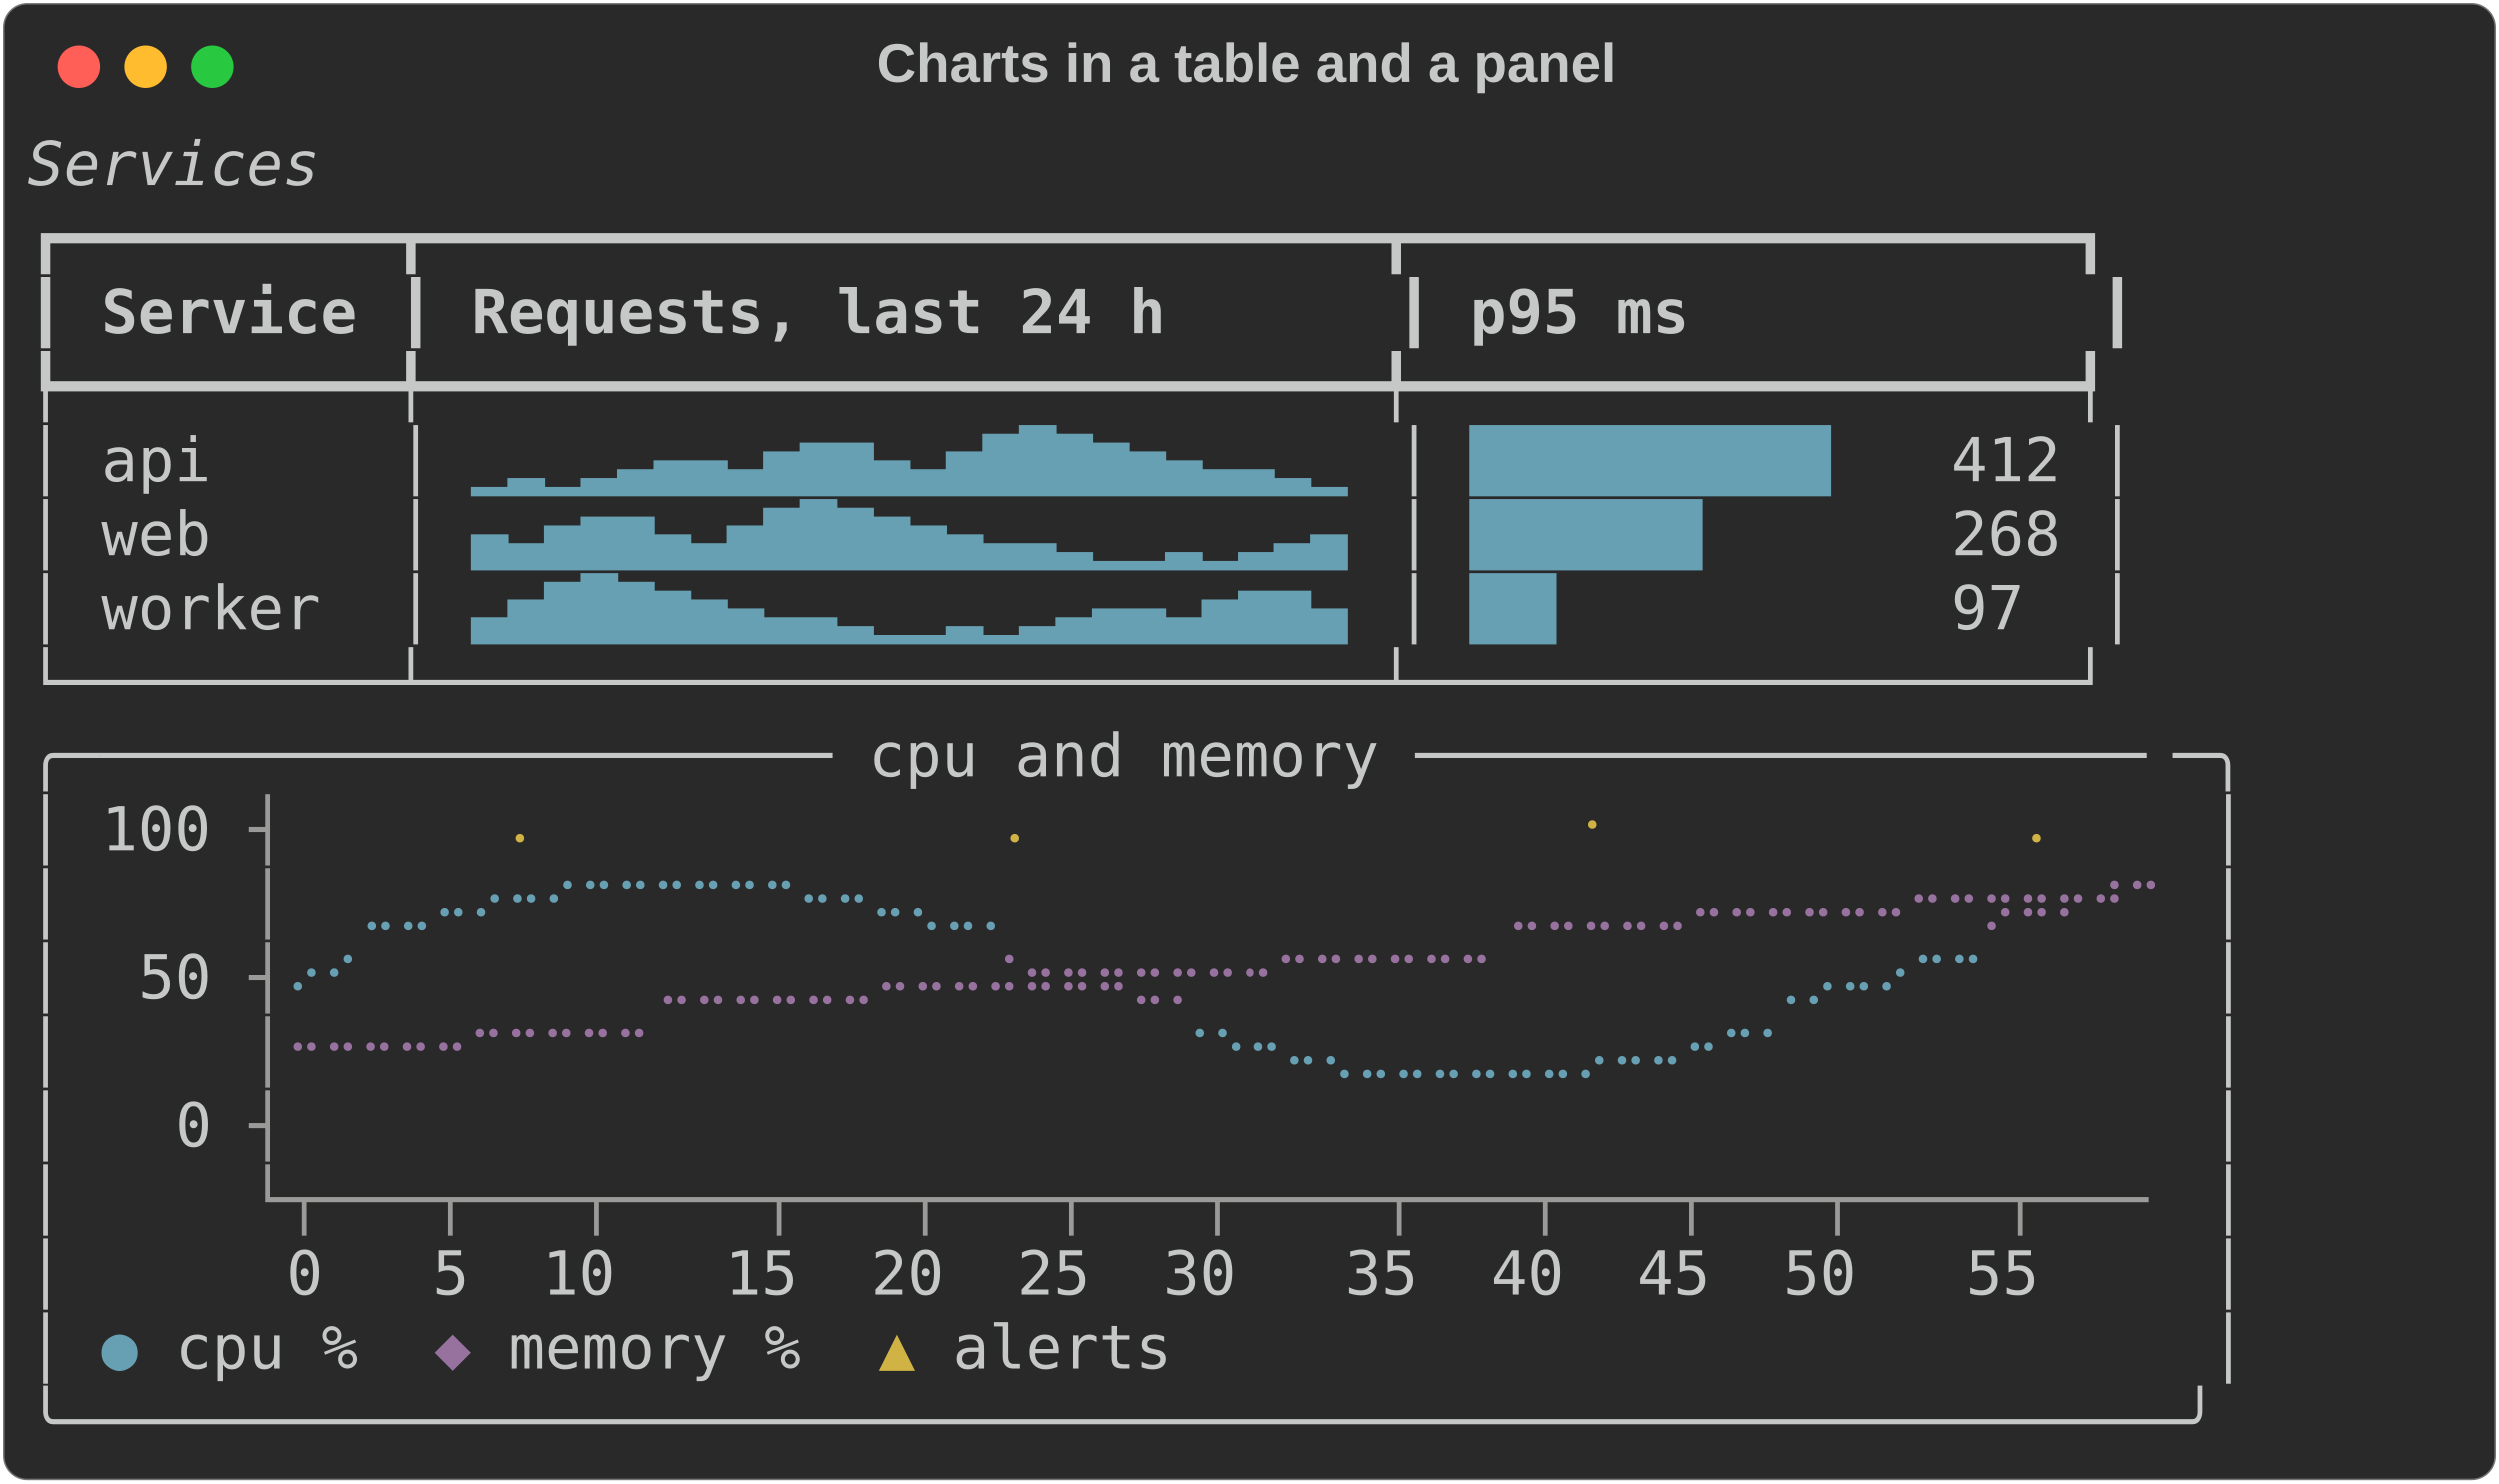
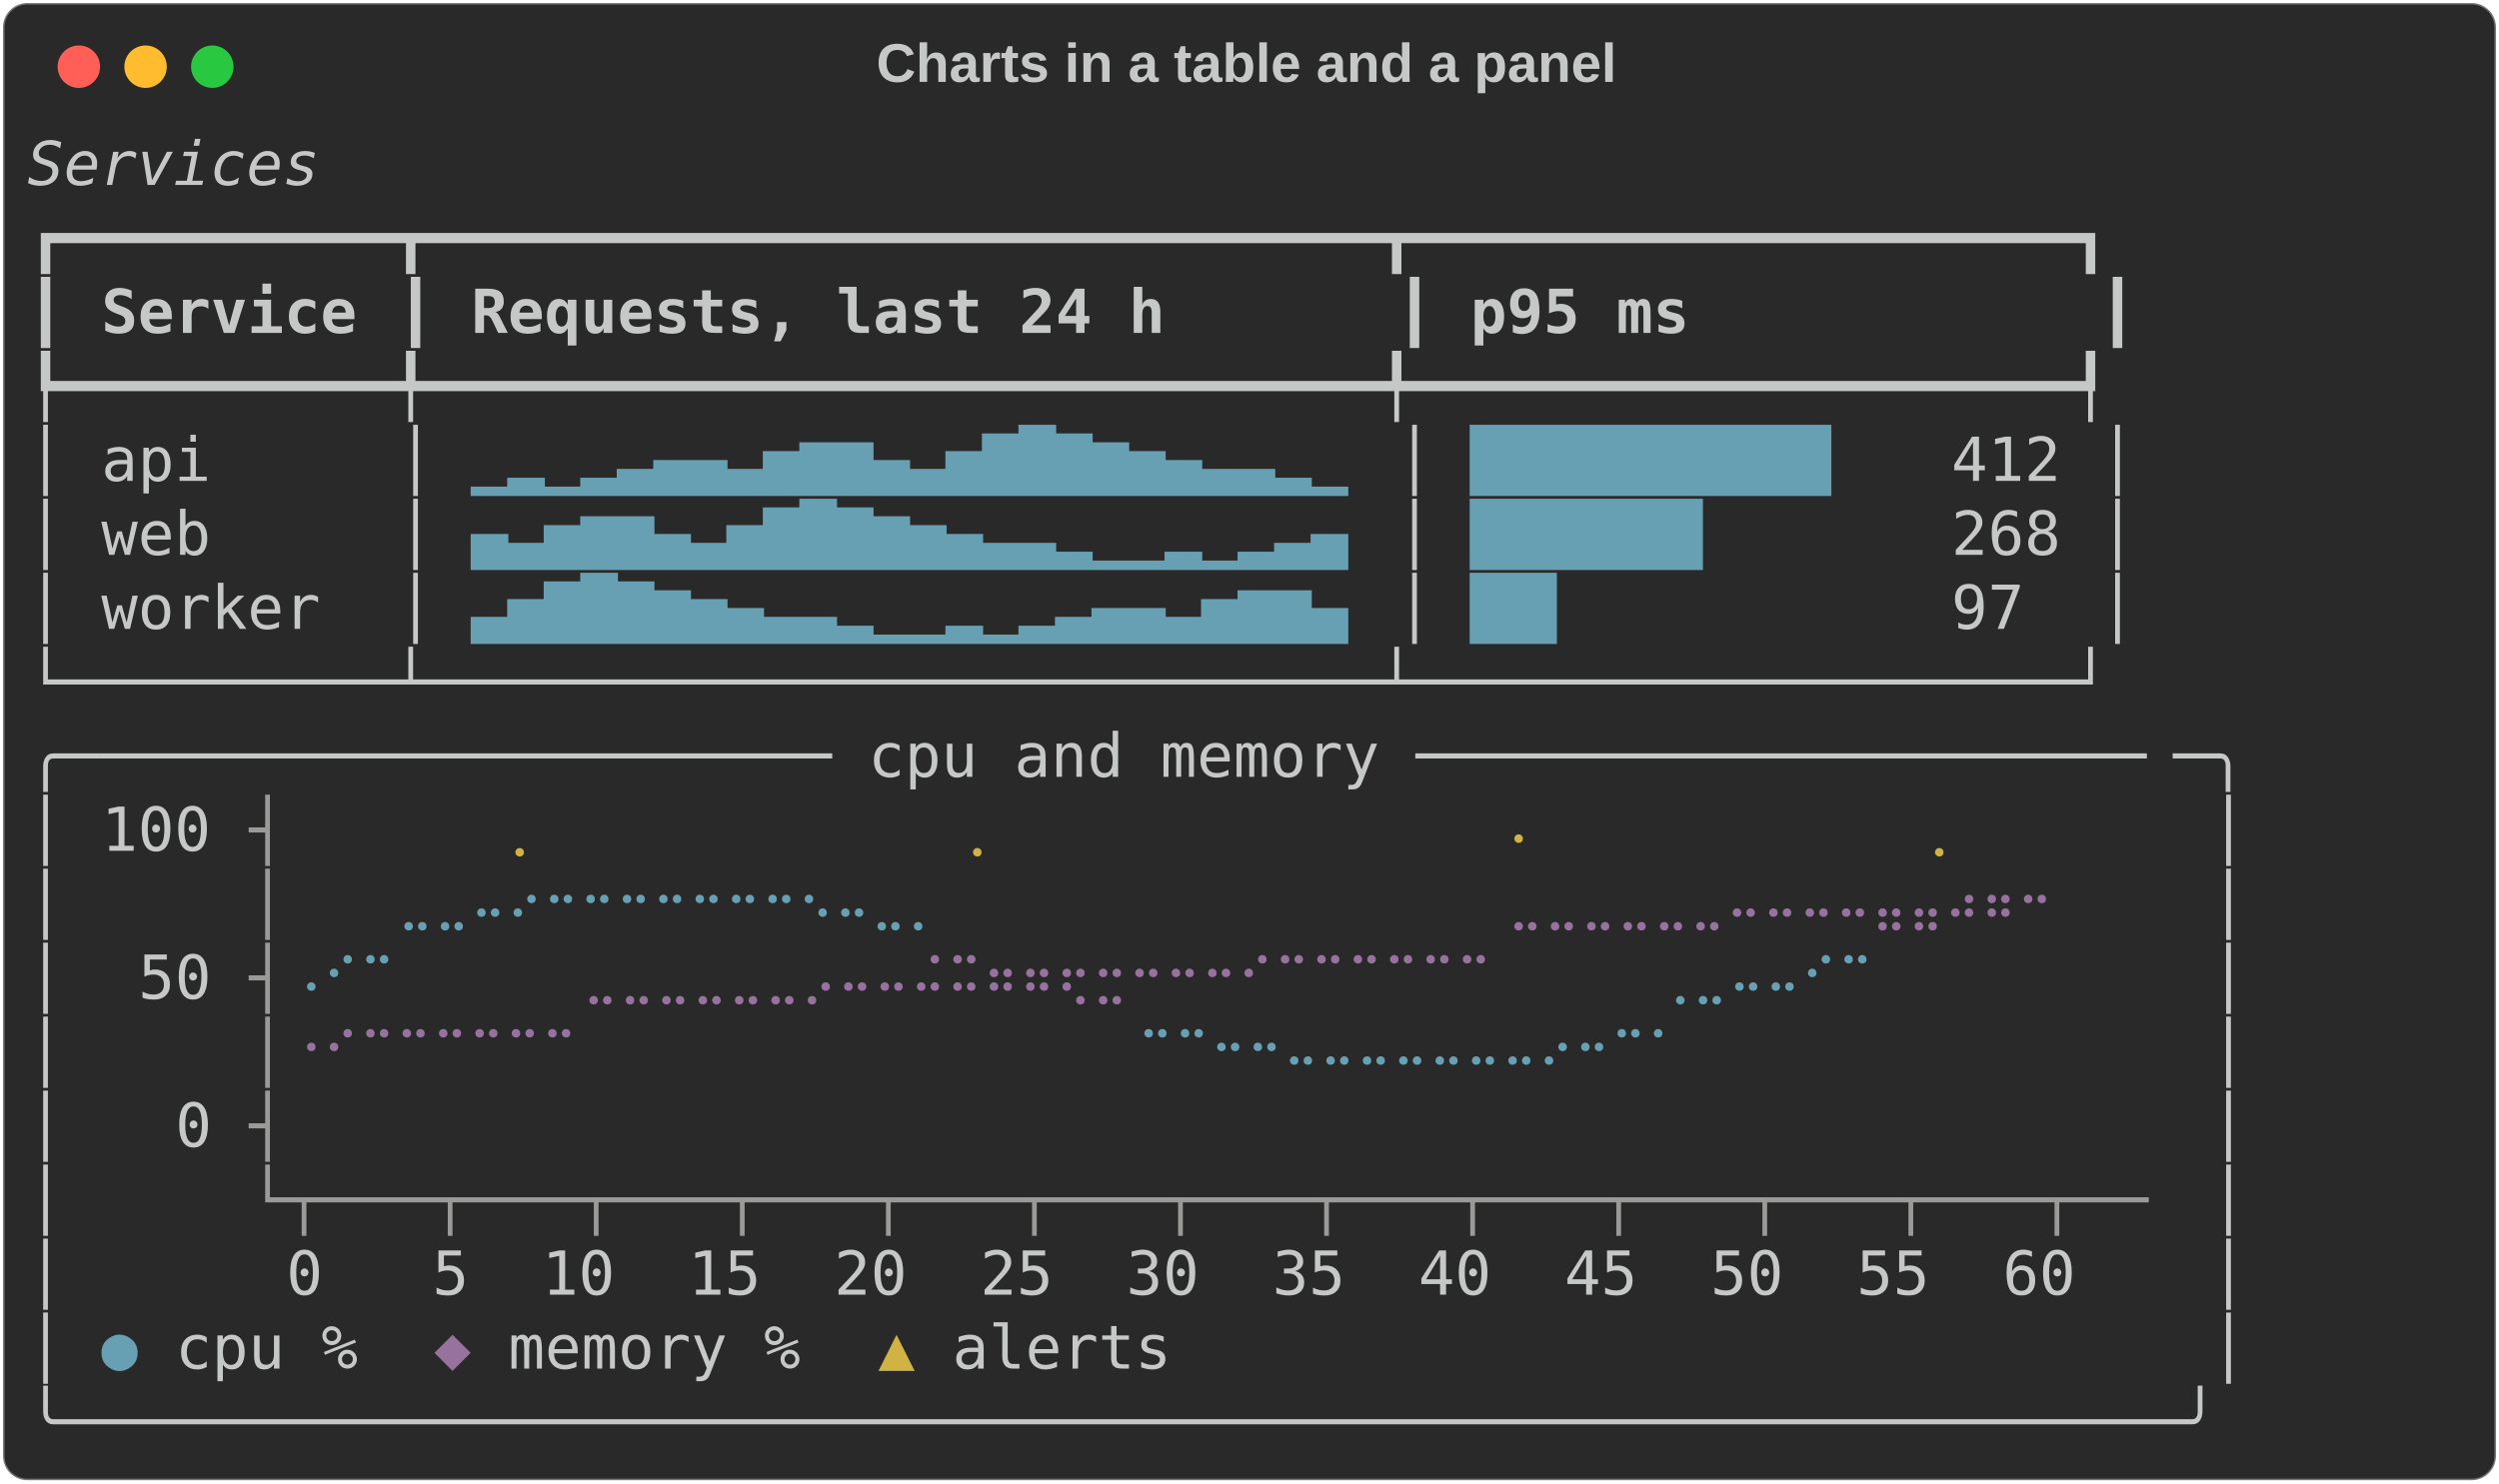
<svg xmlns="http://www.w3.org/2000/svg" class="rich-terminal" viewBox="0 0 824 489.2">
  <style>

    @font-face {
        font-family: "Fira Code";
        src: local("FiraCode-Regular"),
                url("https://cdnjs.cloudflare.com/ajax/libs/firacode/6.2.0/woff2/FiraCode-Regular.woff2") format("woff2"),
                url("https://cdnjs.cloudflare.com/ajax/libs/firacode/6.2.0/woff/FiraCode-Regular.woff") format("woff");
        font-style: normal;
        font-weight: 400;
    }
    @font-face {
        font-family: "Fira Code";
        src: local("FiraCode-Bold"),
                url("https://cdnjs.cloudflare.com/ajax/libs/firacode/6.2.0/woff2/FiraCode-Bold.woff2") format("woff2"),
                url("https://cdnjs.cloudflare.com/ajax/libs/firacode/6.2.0/woff/FiraCode-Bold.woff") format("woff");
        font-style: bold;
        font-weight: 700;
    }

    .guide_charts-table-matrix {
        font-family: Fira Code, monospace;
        font-size: 20px;
        line-height: 24.4px;
        font-variant-east-asian: full-width;
    }

    .guide_charts-table-title {
        font-size: 18px;
        font-weight: bold;
        font-family: arial;
    }

    .guide_charts-table-r1 { fill: #c5c8c6;font-style: italic; }
.guide_charts-table-r2 { fill: #c5c8c6 }
.guide_charts-table-r3 { fill: #c5c8c6;font-weight: bold }
.guide_charts-table-r4 { fill: #68a0b3 }
.guide_charts-table-r5 { fill: #9a9b99 }
.guide_charts-table-r6 { fill: #d0b344 }
.guide_charts-table-r7 { fill: #98729f }
    </style>
  <defs>
    <clipPath id="guide_charts-table-clip-terminal">
      <rect x="0" y="0" width="804.2" height="438.2" />
    </clipPath>
    <clipPath id="guide_charts-table-line-0">
      <rect x="0" y="1.5" width="805.2" height="24.65" />
    </clipPath>
    <clipPath id="guide_charts-table-line-1">
      <rect x="0" y="25.9" width="805.2" height="24.65" />
    </clipPath>
    <clipPath id="guide_charts-table-line-2">
      <rect x="0" y="50.3" width="805.2" height="24.65" />
    </clipPath>
    <clipPath id="guide_charts-table-line-3">
      <rect x="0" y="74.7" width="805.2" height="24.65" />
    </clipPath>
    <clipPath id="guide_charts-table-line-4">
      <rect x="0" y="99.1" width="805.2" height="24.65" />
    </clipPath>
    <clipPath id="guide_charts-table-line-5">
      <rect x="0" y="123.5" width="805.2" height="24.65" />
    </clipPath>
    <clipPath id="guide_charts-table-line-6">
      <rect x="0" y="147.9" width="805.2" height="24.65" />
    </clipPath>
    <clipPath id="guide_charts-table-line-7">
      <rect x="0" y="172.3" width="805.2" height="24.65" />
    </clipPath>
    <clipPath id="guide_charts-table-line-8">
      <rect x="0" y="196.7" width="805.2" height="24.65" />
    </clipPath>
    <clipPath id="guide_charts-table-line-9">
      <rect x="0" y="221.1" width="805.2" height="24.65" />
    </clipPath>
    <clipPath id="guide_charts-table-line-10">
      <rect x="0" y="245.5" width="805.2" height="24.65" />
    </clipPath>
    <clipPath id="guide_charts-table-line-11">
      <rect x="0" y="269.9" width="805.2" height="24.65" />
    </clipPath>
    <clipPath id="guide_charts-table-line-12">
      <rect x="0" y="294.3" width="805.2" height="24.65" />
    </clipPath>
    <clipPath id="guide_charts-table-line-13">
      <rect x="0" y="318.7" width="805.2" height="24.65" />
    </clipPath>
    <clipPath id="guide_charts-table-line-14">
      <rect x="0" y="343.1" width="805.2" height="24.65" />
    </clipPath>
    <clipPath id="guide_charts-table-line-15">
      <rect x="0" y="367.5" width="805.2" height="24.65" />
    </clipPath>
    <clipPath id="guide_charts-table-line-16">
      <rect x="0" y="391.9" width="805.2" height="24.65" />
    </clipPath>
  </defs>
  <rect fill="#292929" stroke="rgba(255,255,255,0.35)" stroke-width="1" x="1" y="1" width="822" height="487.2" rx="8" />
  <text class="guide_charts-table-title" fill="#c5c8c6" text-anchor="middle" x="411" y="27">Charts in a table and a panel</text>
  <g transform="translate(26,22)">
    <circle cx="0" cy="0" r="7" fill="#ff5f57" />
    <circle cx="22" cy="0" r="7" fill="#febc2e" />
    <circle cx="44" cy="0" r="7" fill="#28c840" />
  </g>
  <g transform="translate(9, 41)" clip-path="url(#guide_charts-table-clip-terminal)">
    <g class="guide_charts-table-matrix">
      <text class="guide_charts-table-r1" x="0" y="20" textLength="695.4" clip-path="url(#guide_charts-table-line-0)">                        Services                         </text>
      <text class="guide_charts-table-r2" x="805.2" y="20" textLength="12.2" clip-path="url(#guide_charts-table-line-0)">
</text>
      <text class="guide_charts-table-r2" x="0" y="44.4" textLength="695.4" clip-path="url(#guide_charts-table-line-1)">┏━━━━━━━━━┳━━━━━━━━━━━━━━━━━━━━━━━━━━┳━━━━━━━━━━━━━━━━━━┓</text>
      <text class="guide_charts-table-r2" x="805.2" y="44.4" textLength="12.2" clip-path="url(#guide_charts-table-line-1)">
</text>
      <text class="guide_charts-table-r2" x="0" y="68.8" textLength="12.2" clip-path="url(#guide_charts-table-line-2)">┃</text>
      <text class="guide_charts-table-r3" x="24.4" y="68.8" textLength="85.4" clip-path="url(#guide_charts-table-line-2)">Service</text>
      <text class="guide_charts-table-r2" x="122" y="68.8" textLength="12.2" clip-path="url(#guide_charts-table-line-2)">┃</text>
      <text class="guide_charts-table-r3" x="146.4" y="68.8" textLength="292.8" clip-path="url(#guide_charts-table-line-2)">Requests, last 24 h     </text>
      <text class="guide_charts-table-r2" x="451.4" y="68.8" textLength="12.2" clip-path="url(#guide_charts-table-line-2)">┃</text>
      <text class="guide_charts-table-r3" x="475.8" y="68.8" textLength="195.2" clip-path="url(#guide_charts-table-line-2)">p95 ms          </text>
      <text class="guide_charts-table-r2" x="683.2" y="68.8" textLength="12.2" clip-path="url(#guide_charts-table-line-2)">┃</text>
      <text class="guide_charts-table-r2" x="805.2" y="68.8" textLength="12.2" clip-path="url(#guide_charts-table-line-2)">
</text>
      <text class="guide_charts-table-r2" x="0" y="93.2" textLength="695.4" clip-path="url(#guide_charts-table-line-3)">┡━━━━━━━━━╇━━━━━━━━━━━━━━━━━━━━━━━━━━╇━━━━━━━━━━━━━━━━━━┩</text>
      <text class="guide_charts-table-r2" x="805.2" y="93.2" textLength="12.2" clip-path="url(#guide_charts-table-line-3)">
</text>
      <text class="guide_charts-table-r2" x="0" y="117.6" textLength="12.2" clip-path="url(#guide_charts-table-line-4)">│</text>
      <text class="guide_charts-table-r2" x="24.4" y="117.6" textLength="85.4" clip-path="url(#guide_charts-table-line-4)">api    </text>
      <text class="guide_charts-table-r2" x="122" y="117.6" textLength="12.2" clip-path="url(#guide_charts-table-line-4)">│</text>
      <text class="guide_charts-table-r4" x="146.4" y="117.6" textLength="292.8" clip-path="url(#guide_charts-table-line-4)">▁▂▁▂▃▄▄▃▅▆▆▄▃▅▇█▇▆▅▄▃▃▂▁</text>
      <text class="guide_charts-table-r2" x="451.4" y="117.6" textLength="12.2" clip-path="url(#guide_charts-table-line-4)">│</text>
      <text class="guide_charts-table-r4" x="475.8" y="117.6" textLength="122" clip-path="url(#guide_charts-table-line-4)">█████████▉</text>
      <text class="guide_charts-table-r2" x="634.4" y="117.6" textLength="36.6" clip-path="url(#guide_charts-table-line-4)">412</text>
      <text class="guide_charts-table-r2" x="683.2" y="117.6" textLength="12.2" clip-path="url(#guide_charts-table-line-4)">│</text>
      <text class="guide_charts-table-r2" x="805.2" y="117.6" textLength="12.2" clip-path="url(#guide_charts-table-line-4)">
</text>
      <text class="guide_charts-table-r2" x="0" y="142" textLength="12.2" clip-path="url(#guide_charts-table-line-5)">│</text>
      <text class="guide_charts-table-r2" x="24.4" y="142" textLength="85.4" clip-path="url(#guide_charts-table-line-5)">web    </text>
      <text class="guide_charts-table-r2" x="122" y="142" textLength="12.2" clip-path="url(#guide_charts-table-line-5)">│</text>
      <text class="guide_charts-table-r4" x="146.4" y="142" textLength="292.8" clip-path="url(#guide_charts-table-line-5)">▄▃▅▆▆▄▃▅▇█▇▆▅▄▃▃▂▁▁▂▁▂▃▄</text>
      <text class="guide_charts-table-r2" x="451.4" y="142" textLength="12.2" clip-path="url(#guide_charts-table-line-5)">│</text>
      <text class="guide_charts-table-r4" x="475.8" y="142" textLength="85.4" clip-path="url(#guide_charts-table-line-5)">██████▍</text>
      <text class="guide_charts-table-r2" x="634.4" y="142" textLength="36.6" clip-path="url(#guide_charts-table-line-5)">268</text>
      <text class="guide_charts-table-r2" x="683.2" y="142" textLength="12.2" clip-path="url(#guide_charts-table-line-5)">│</text>
      <text class="guide_charts-table-r2" x="805.2" y="142" textLength="12.2" clip-path="url(#guide_charts-table-line-5)">
</text>
      <text class="guide_charts-table-r2" x="0" y="166.4" textLength="12.2" clip-path="url(#guide_charts-table-line-6)">│</text>
      <text class="guide_charts-table-r2" x="24.4" y="166.4" textLength="85.4" clip-path="url(#guide_charts-table-line-6)">worker </text>
      <text class="guide_charts-table-r2" x="122" y="166.4" textLength="12.2" clip-path="url(#guide_charts-table-line-6)">│</text>
      <text class="guide_charts-table-r4" x="146.4" y="166.4" textLength="292.8" clip-path="url(#guide_charts-table-line-6)">▃▅▇█▇▆▅▄▃▃▂▁▁▂▁▂▃▄▄▃▅▆▆▄</text>
      <text class="guide_charts-table-r2" x="451.4" y="166.4" textLength="12.2" clip-path="url(#guide_charts-table-line-6)">│</text>
      <text class="guide_charts-table-r4" x="475.8" y="166.4" textLength="36.6" clip-path="url(#guide_charts-table-line-6)">██▍</text>
      <text class="guide_charts-table-r2" x="634.4" y="166.4" textLength="24.4" clip-path="url(#guide_charts-table-line-6)">97</text>
      <text class="guide_charts-table-r2" x="683.2" y="166.4" textLength="12.2" clip-path="url(#guide_charts-table-line-6)">│</text>
      <text class="guide_charts-table-r2" x="805.2" y="166.4" textLength="12.2" clip-path="url(#guide_charts-table-line-6)">
</text>
      <text class="guide_charts-table-r2" x="0" y="190.8" textLength="695.4" clip-path="url(#guide_charts-table-line-7)">└─────────┴──────────────────────────┴──────────────────┘</text>
      <text class="guide_charts-table-r2" x="805.2" y="190.8" textLength="12.2" clip-path="url(#guide_charts-table-line-7)">
</text>
      <text class="guide_charts-table-r2" x="0" y="215.2" textLength="24.4" clip-path="url(#guide_charts-table-line-8)">╭─</text>
      <text class="guide_charts-table-r2" x="24.4" y="215.2" textLength="683.2" clip-path="url(#guide_charts-table-line-8)">──────────────────── cpu and memory ────────────────────</text>
      <text class="guide_charts-table-r2" x="707.6" y="215.2" textLength="24.4" clip-path="url(#guide_charts-table-line-8)">─╮</text>
      <text class="guide_charts-table-r2" x="805.2" y="215.2" textLength="12.2" clip-path="url(#guide_charts-table-line-8)">
</text>
      <text class="guide_charts-table-r2" x="0" y="239.6" textLength="12.2" clip-path="url(#guide_charts-table-line-9)">│</text>
      <text class="guide_charts-table-r2" x="24.4" y="239.6" textLength="36.6" clip-path="url(#guide_charts-table-line-9)">100</text>
      <text class="guide_charts-table-r5" x="73.2" y="239.6" textLength="12.2" clip-path="url(#guide_charts-table-line-9)">┤</text>
-       <text class="guide_charts-table-r6" x="158.6" y="239.6" textLength="12.2" clip-path="url(#guide_charts-table-line-9)">⠄</text>
-       <text class="guide_charts-table-r6" x="317.2" y="239.6" textLength="12.2" clip-path="url(#guide_charts-table-line-9)">⠠</text>
-       <text class="guide_charts-table-r6" x="512.4" y="239.6" textLength="12.2" clip-path="url(#guide_charts-table-line-9)">⠂</text>
-       <text class="guide_charts-table-r6" x="658.8" y="239.6" textLength="12.2" clip-path="url(#guide_charts-table-line-9)">⠄</text>
+       <text class="guide_charts-table-r6" x="158.6" y="239.6" textLength="12.2" clip-path="url(#guide_charts-table-line-9)">⡀</text>
+       <text class="guide_charts-table-r6" x="305" y="239.6" textLength="12.2" clip-path="url(#guide_charts-table-line-9)">⢀</text>
+       <text class="guide_charts-table-r6" x="488" y="239.6" textLength="12.2" clip-path="url(#guide_charts-table-line-9)">⠄</text>
+       <text class="guide_charts-table-r6" x="622.2" y="239.6" textLength="12.2" clip-path="url(#guide_charts-table-line-9)">⢀</text>
      <text class="guide_charts-table-r2" x="719.8" y="239.6" textLength="12.2" clip-path="url(#guide_charts-table-line-9)">│</text>
      <text class="guide_charts-table-r2" x="805.2" y="239.6" textLength="12.2" clip-path="url(#guide_charts-table-line-9)">
</text>
      <text class="guide_charts-table-r2" x="0" y="264" textLength="12.2" clip-path="url(#guide_charts-table-line-10)">│</text>
      <text class="guide_charts-table-r5" x="73.2" y="264" textLength="12.2" clip-path="url(#guide_charts-table-line-10)">│</text>
-       <text class="guide_charts-table-r4" x="109.8" y="264" textLength="219.6" clip-path="url(#guide_charts-table-line-10)">⣀⣀⠤⠔⠒⠊⠉⠉⠉⠉⠉⠉⠒⠒⠤⢄⣀⡀</text>
-       <text class="guide_charts-table-r7" x="488" y="264" textLength="219.6" clip-path="url(#guide_charts-table-line-10)">⣀⣀⣀⣀⣀⠤⠤⠤⠤⠤⠤⠒⠒⡲⠶⠖⠚⠉</text>
+       <text class="guide_charts-table-r4" x="122" y="264" textLength="183" clip-path="url(#guide_charts-table-line-10)">⣀⣀⠤⠔⠒⠒⠒⠒⠒⠒⠒⠢⠤⣀⡀</text>
+       <text class="guide_charts-table-r7" x="488" y="264" textLength="183" clip-path="url(#guide_charts-table-line-10)">⣀⣀⣀⣀⣀⣀⠤⠤⠤⠤⣤⣤⠴⠶⠒</text>
      <text class="guide_charts-table-r2" x="719.8" y="264" textLength="12.2" clip-path="url(#guide_charts-table-line-10)">│</text>
      <text class="guide_charts-table-r2" x="805.2" y="264" textLength="12.2" clip-path="url(#guide_charts-table-line-10)">
</text>
      <text class="guide_charts-table-r2" x="0" y="288.4" textLength="12.2" clip-path="url(#guide_charts-table-line-11)">│</text>
      <text class="guide_charts-table-r2" x="36.6" y="288.4" textLength="24.4" clip-path="url(#guide_charts-table-line-11)">50</text>
      <text class="guide_charts-table-r5" x="73.2" y="288.4" textLength="12.2" clip-path="url(#guide_charts-table-line-11)">┤</text>
-       <text class="guide_charts-table-r4" x="85.4" y="288.4" textLength="24.4" clip-path="url(#guide_charts-table-line-11)">⠔⠊</text>
-       <text class="guide_charts-table-r7" x="207.4" y="288.4" textLength="280.6" clip-path="url(#guide_charts-table-line-11)">⣀⣀⣀⣀⣀⣀⠤⠤⠤⠬⠶⠶⠶⣒⡒⠒⠒⠉⠉⠉⠉⠉⠉</text>
-       <text class="guide_charts-table-r4" x="573.4" y="288.4" textLength="73.2" clip-path="url(#guide_charts-table-line-11)">⢀⡠⠤⠔⠉⠉</text>
+       <text class="guide_charts-table-r4" x="85.4" y="288.4" textLength="36.6" clip-path="url(#guide_charts-table-line-11)">⠠⠊⠉</text>
+       <text class="guide_charts-table-r7" x="183" y="288.4" textLength="305" clip-path="url(#guide_charts-table-line-11)">⣀⣀⣀⣀⣀⣀⡠⠤⠤⠬⠭⠶⠶⢖⣒⠒⠒⠒⠊⠉⠉⠉⠉⠉⠉</text>
+       <text class="guide_charts-table-r4" x="536.8" y="288.4" textLength="73.2" clip-path="url(#guide_charts-table-line-11)">⢀⣀⠤⠤⠊⠉</text>
      <text class="guide_charts-table-r2" x="719.8" y="288.4" textLength="12.2" clip-path="url(#guide_charts-table-line-11)">│</text>
      <text class="guide_charts-table-r2" x="805.2" y="288.4" textLength="12.2" clip-path="url(#guide_charts-table-line-11)">
</text>
      <text class="guide_charts-table-r2" x="0" y="312.8" textLength="12.2" clip-path="url(#guide_charts-table-line-12)">│</text>
      <text class="guide_charts-table-r5" x="73.2" y="312.8" textLength="12.2" clip-path="url(#guide_charts-table-line-12)">│</text>
-       <text class="guide_charts-table-r7" x="85.4" y="312.8" textLength="122" clip-path="url(#guide_charts-table-line-12)">⠒⠒⠒⠒⠒⠉⠉⠉⠉⠉</text>
-       <text class="guide_charts-table-r4" x="378.2" y="312.8" textLength="207.4" clip-path="url(#guide_charts-table-line-12)">⠈⠑⠒⠤⢄⣀⣀⣀⣀⣀⣀⡠⠤⠤⠒⠉⠁</text>
+       <text class="guide_charts-table-r7" x="85.4" y="312.8" textLength="97.6" clip-path="url(#guide_charts-table-line-12)">⠐⠊⠉⠉⠉⠉⠉⠉</text>
+       <text class="guide_charts-table-r4" x="366" y="312.8" textLength="183" clip-path="url(#guide_charts-table-line-12)">⠉⠉⠒⠒⠤⠤⠤⠤⠤⠤⠤⠔⠒⠉⠁</text>
      <text class="guide_charts-table-r2" x="719.8" y="312.8" textLength="12.2" clip-path="url(#guide_charts-table-line-12)">│</text>
      <text class="guide_charts-table-r2" x="805.2" y="312.8" textLength="12.2" clip-path="url(#guide_charts-table-line-12)">
</text>
      <text class="guide_charts-table-r2" x="0" y="337.2" textLength="12.2" clip-path="url(#guide_charts-table-line-13)">│</text>
      <text class="guide_charts-table-r2" x="48.8" y="337.2" textLength="12.2" clip-path="url(#guide_charts-table-line-13)">0</text>
      <text class="guide_charts-table-r5" x="73.2" y="337.2" textLength="12.2" clip-path="url(#guide_charts-table-line-13)">┤</text>
      <text class="guide_charts-table-r2" x="719.8" y="337.2" textLength="12.2" clip-path="url(#guide_charts-table-line-13)">│</text>
      <text class="guide_charts-table-r2" x="805.2" y="337.2" textLength="12.2" clip-path="url(#guide_charts-table-line-13)">
</text>
      <text class="guide_charts-table-r2" x="0" y="361.6" textLength="12.2" clip-path="url(#guide_charts-table-line-14)">│</text>
-       <text class="guide_charts-table-r5" x="73.2" y="361.6" textLength="634.4" clip-path="url(#guide_charts-table-line-14)">└┬───┬───┬────┬───┬───┬───┬────┬───┬───┬───┬────┬───</text>
+       <text class="guide_charts-table-r5" x="73.2" y="361.6" textLength="634.4" clip-path="url(#guide_charts-table-line-14)">└┬───┬───┬───┬───┬───┬───┬───┬───┬───┬───┬───┬───┬──</text>
      <text class="guide_charts-table-r2" x="719.8" y="361.6" textLength="12.2" clip-path="url(#guide_charts-table-line-14)">│</text>
      <text class="guide_charts-table-r2" x="805.2" y="361.6" textLength="12.2" clip-path="url(#guide_charts-table-line-14)">
</text>
      <text class="guide_charts-table-r2" x="0" y="386" textLength="12.2" clip-path="url(#guide_charts-table-line-15)">│</text>
-       <text class="guide_charts-table-r2" x="85.4" y="386" textLength="622.2" clip-path="url(#guide_charts-table-line-15)">0   5  10   15  20  25  30   35  40  45  50   55   </text>
+       <text class="guide_charts-table-r2" x="85.4" y="386" textLength="622.2" clip-path="url(#guide_charts-table-line-15)">0   5  10  15  20  25  30  35  40  45  50  55  60  </text>
      <text class="guide_charts-table-r2" x="719.8" y="386" textLength="12.2" clip-path="url(#guide_charts-table-line-15)">│</text>
      <text class="guide_charts-table-r2" x="805.2" y="386" textLength="12.2" clip-path="url(#guide_charts-table-line-15)">
</text>
      <text class="guide_charts-table-r2" x="0" y="410.4" textLength="12.2" clip-path="url(#guide_charts-table-line-16)">│</text>
      <text class="guide_charts-table-r4" x="24.4" y="410.4" textLength="12.2" clip-path="url(#guide_charts-table-line-16)">●</text>
      <text class="guide_charts-table-r2" x="48.8" y="410.4" textLength="61" clip-path="url(#guide_charts-table-line-16)">cpu %</text>
      <text class="guide_charts-table-r7" x="134.2" y="410.4" textLength="12.2" clip-path="url(#guide_charts-table-line-16)">◆</text>
      <text class="guide_charts-table-r2" x="158.6" y="410.4" textLength="97.6" clip-path="url(#guide_charts-table-line-16)">memory %</text>
      <text class="guide_charts-table-r6" x="280.6" y="410.4" textLength="12.2" clip-path="url(#guide_charts-table-line-16)">▲</text>
      <text class="guide_charts-table-r2" x="305" y="410.4" textLength="73.2" clip-path="url(#guide_charts-table-line-16)">alerts</text>
      <text class="guide_charts-table-r2" x="719.8" y="410.4" textLength="12.2" clip-path="url(#guide_charts-table-line-16)">│</text>
      <text class="guide_charts-table-r2" x="805.2" y="410.4" textLength="12.2" clip-path="url(#guide_charts-table-line-16)">
</text>
      <text class="guide_charts-table-r2" x="0" y="434.8" textLength="732" clip-path="url(#guide_charts-table-line-17)">╰──────────────────────────────────────────────────────────╯</text>
      <text class="guide_charts-table-r2" x="805.2" y="434.8" textLength="12.2" clip-path="url(#guide_charts-table-line-17)">
</text>
    </g>
  </g>
</svg>
